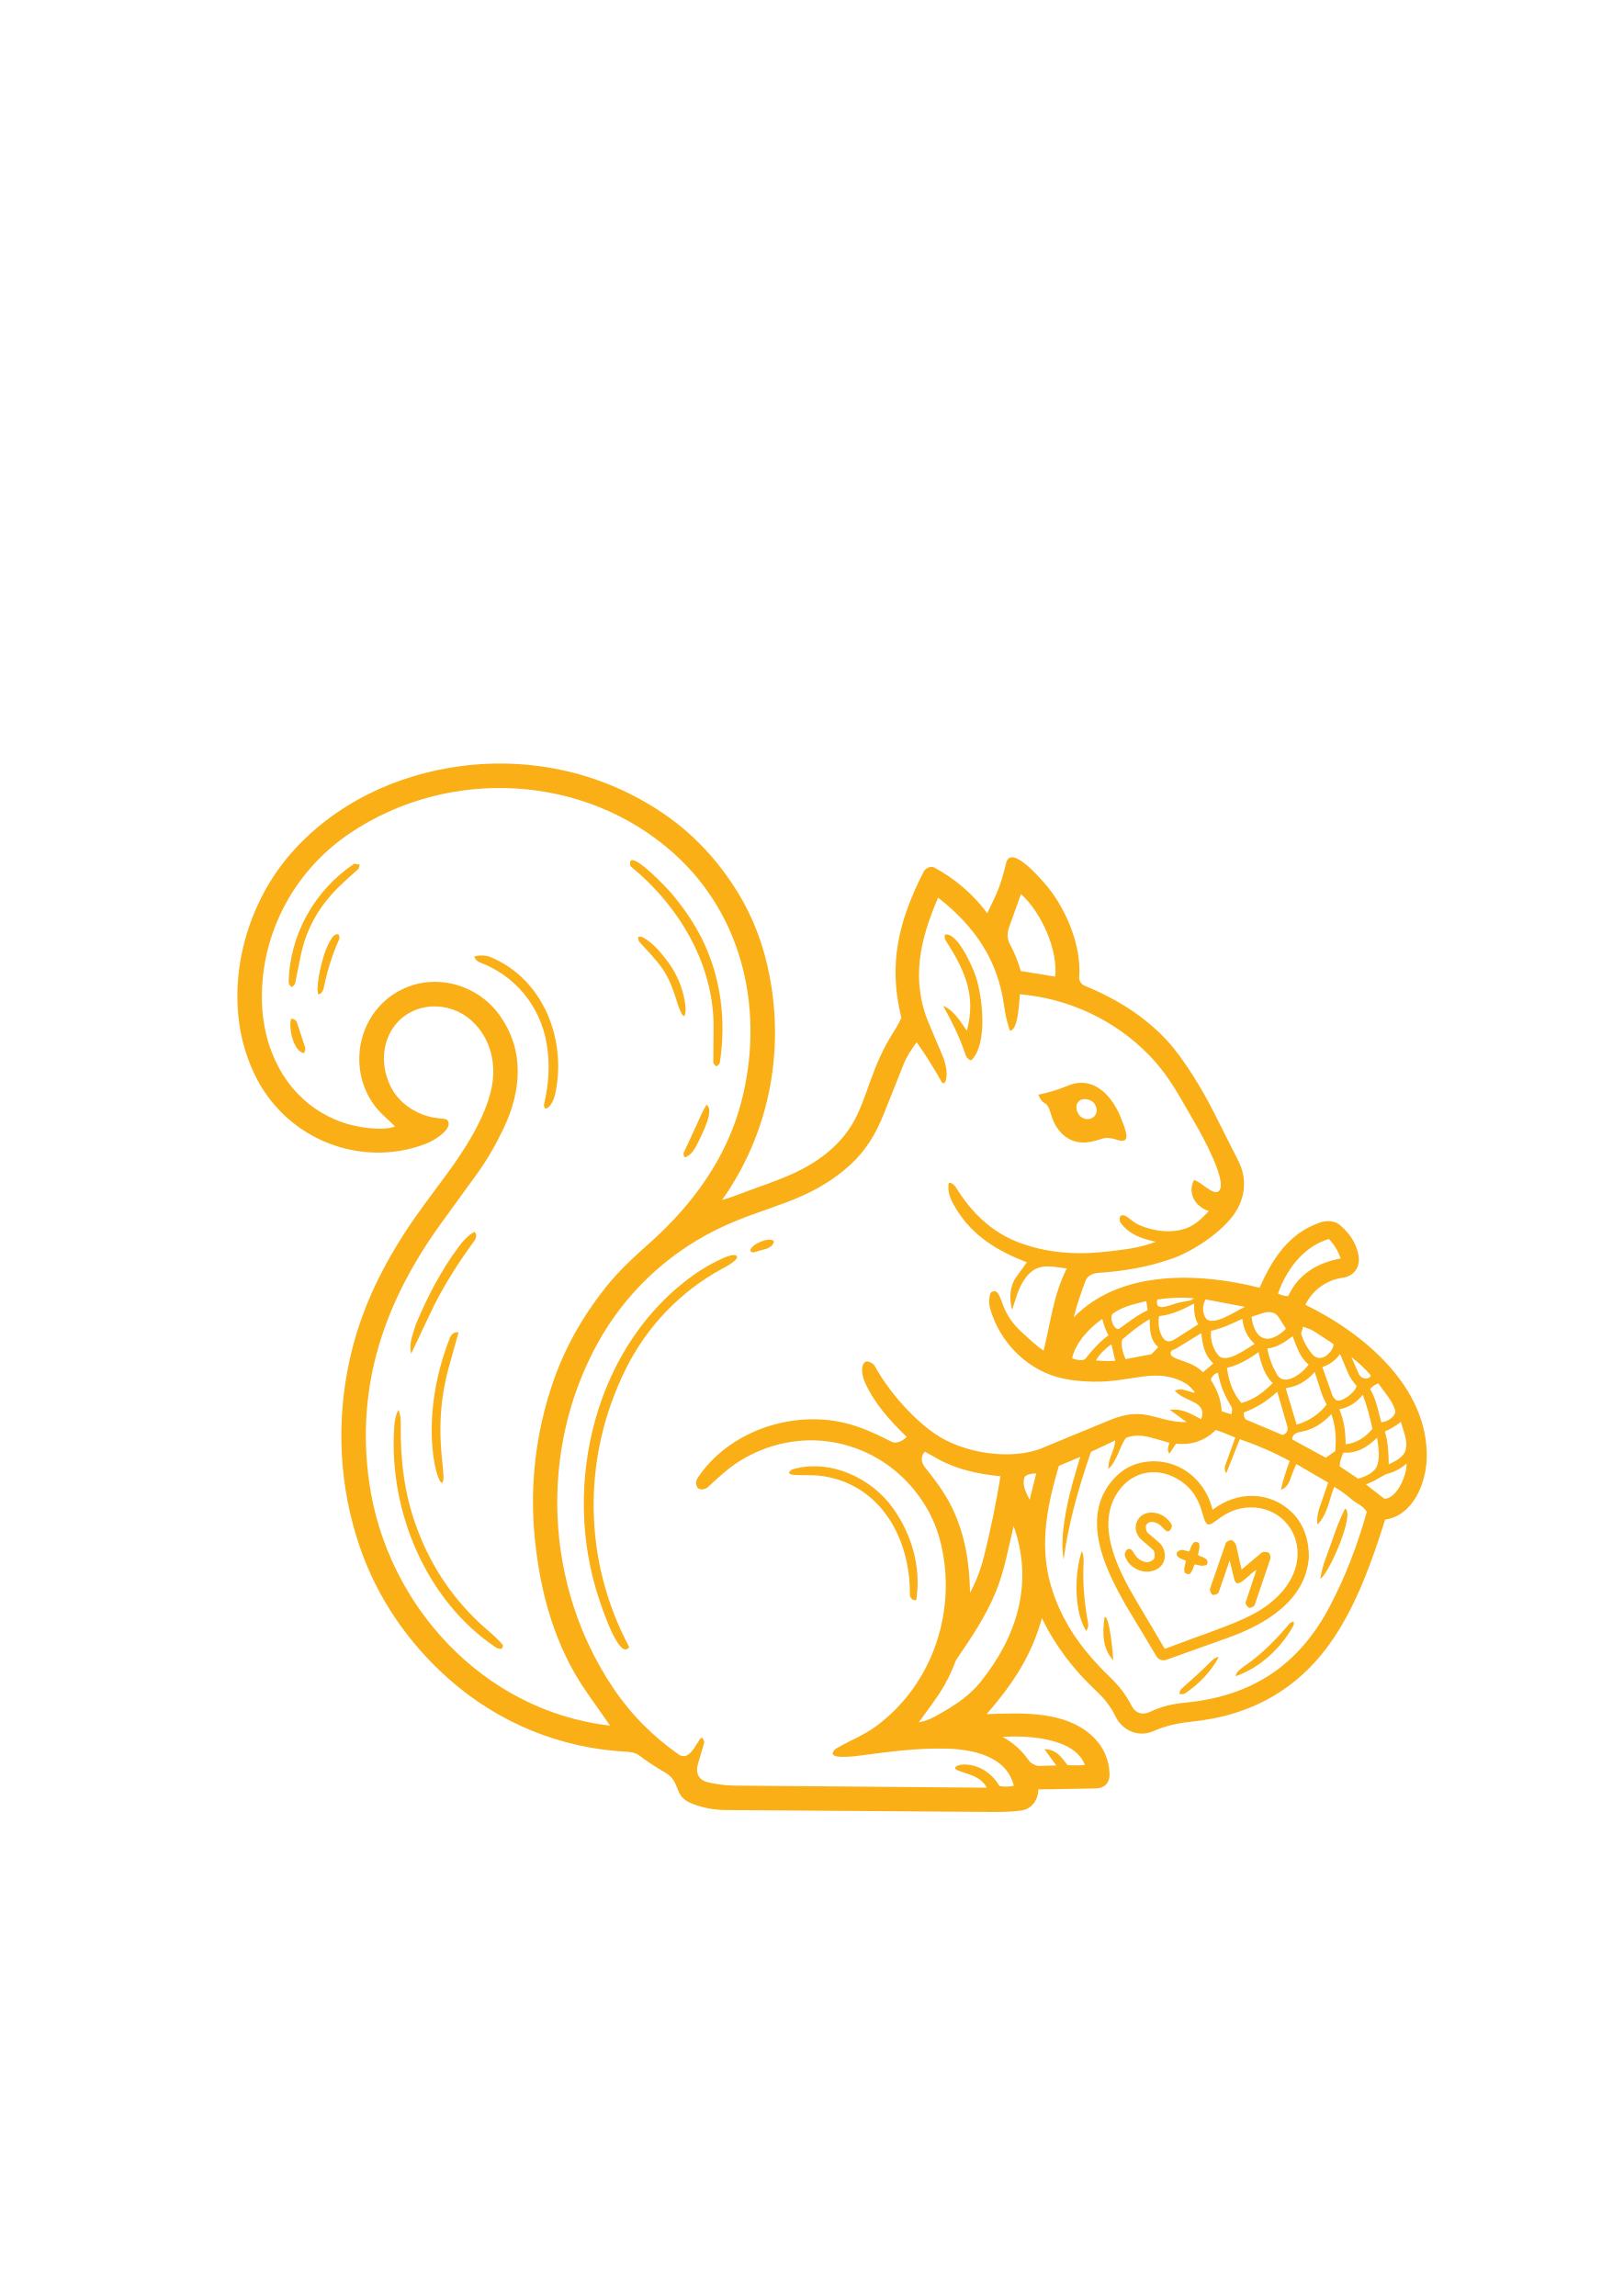
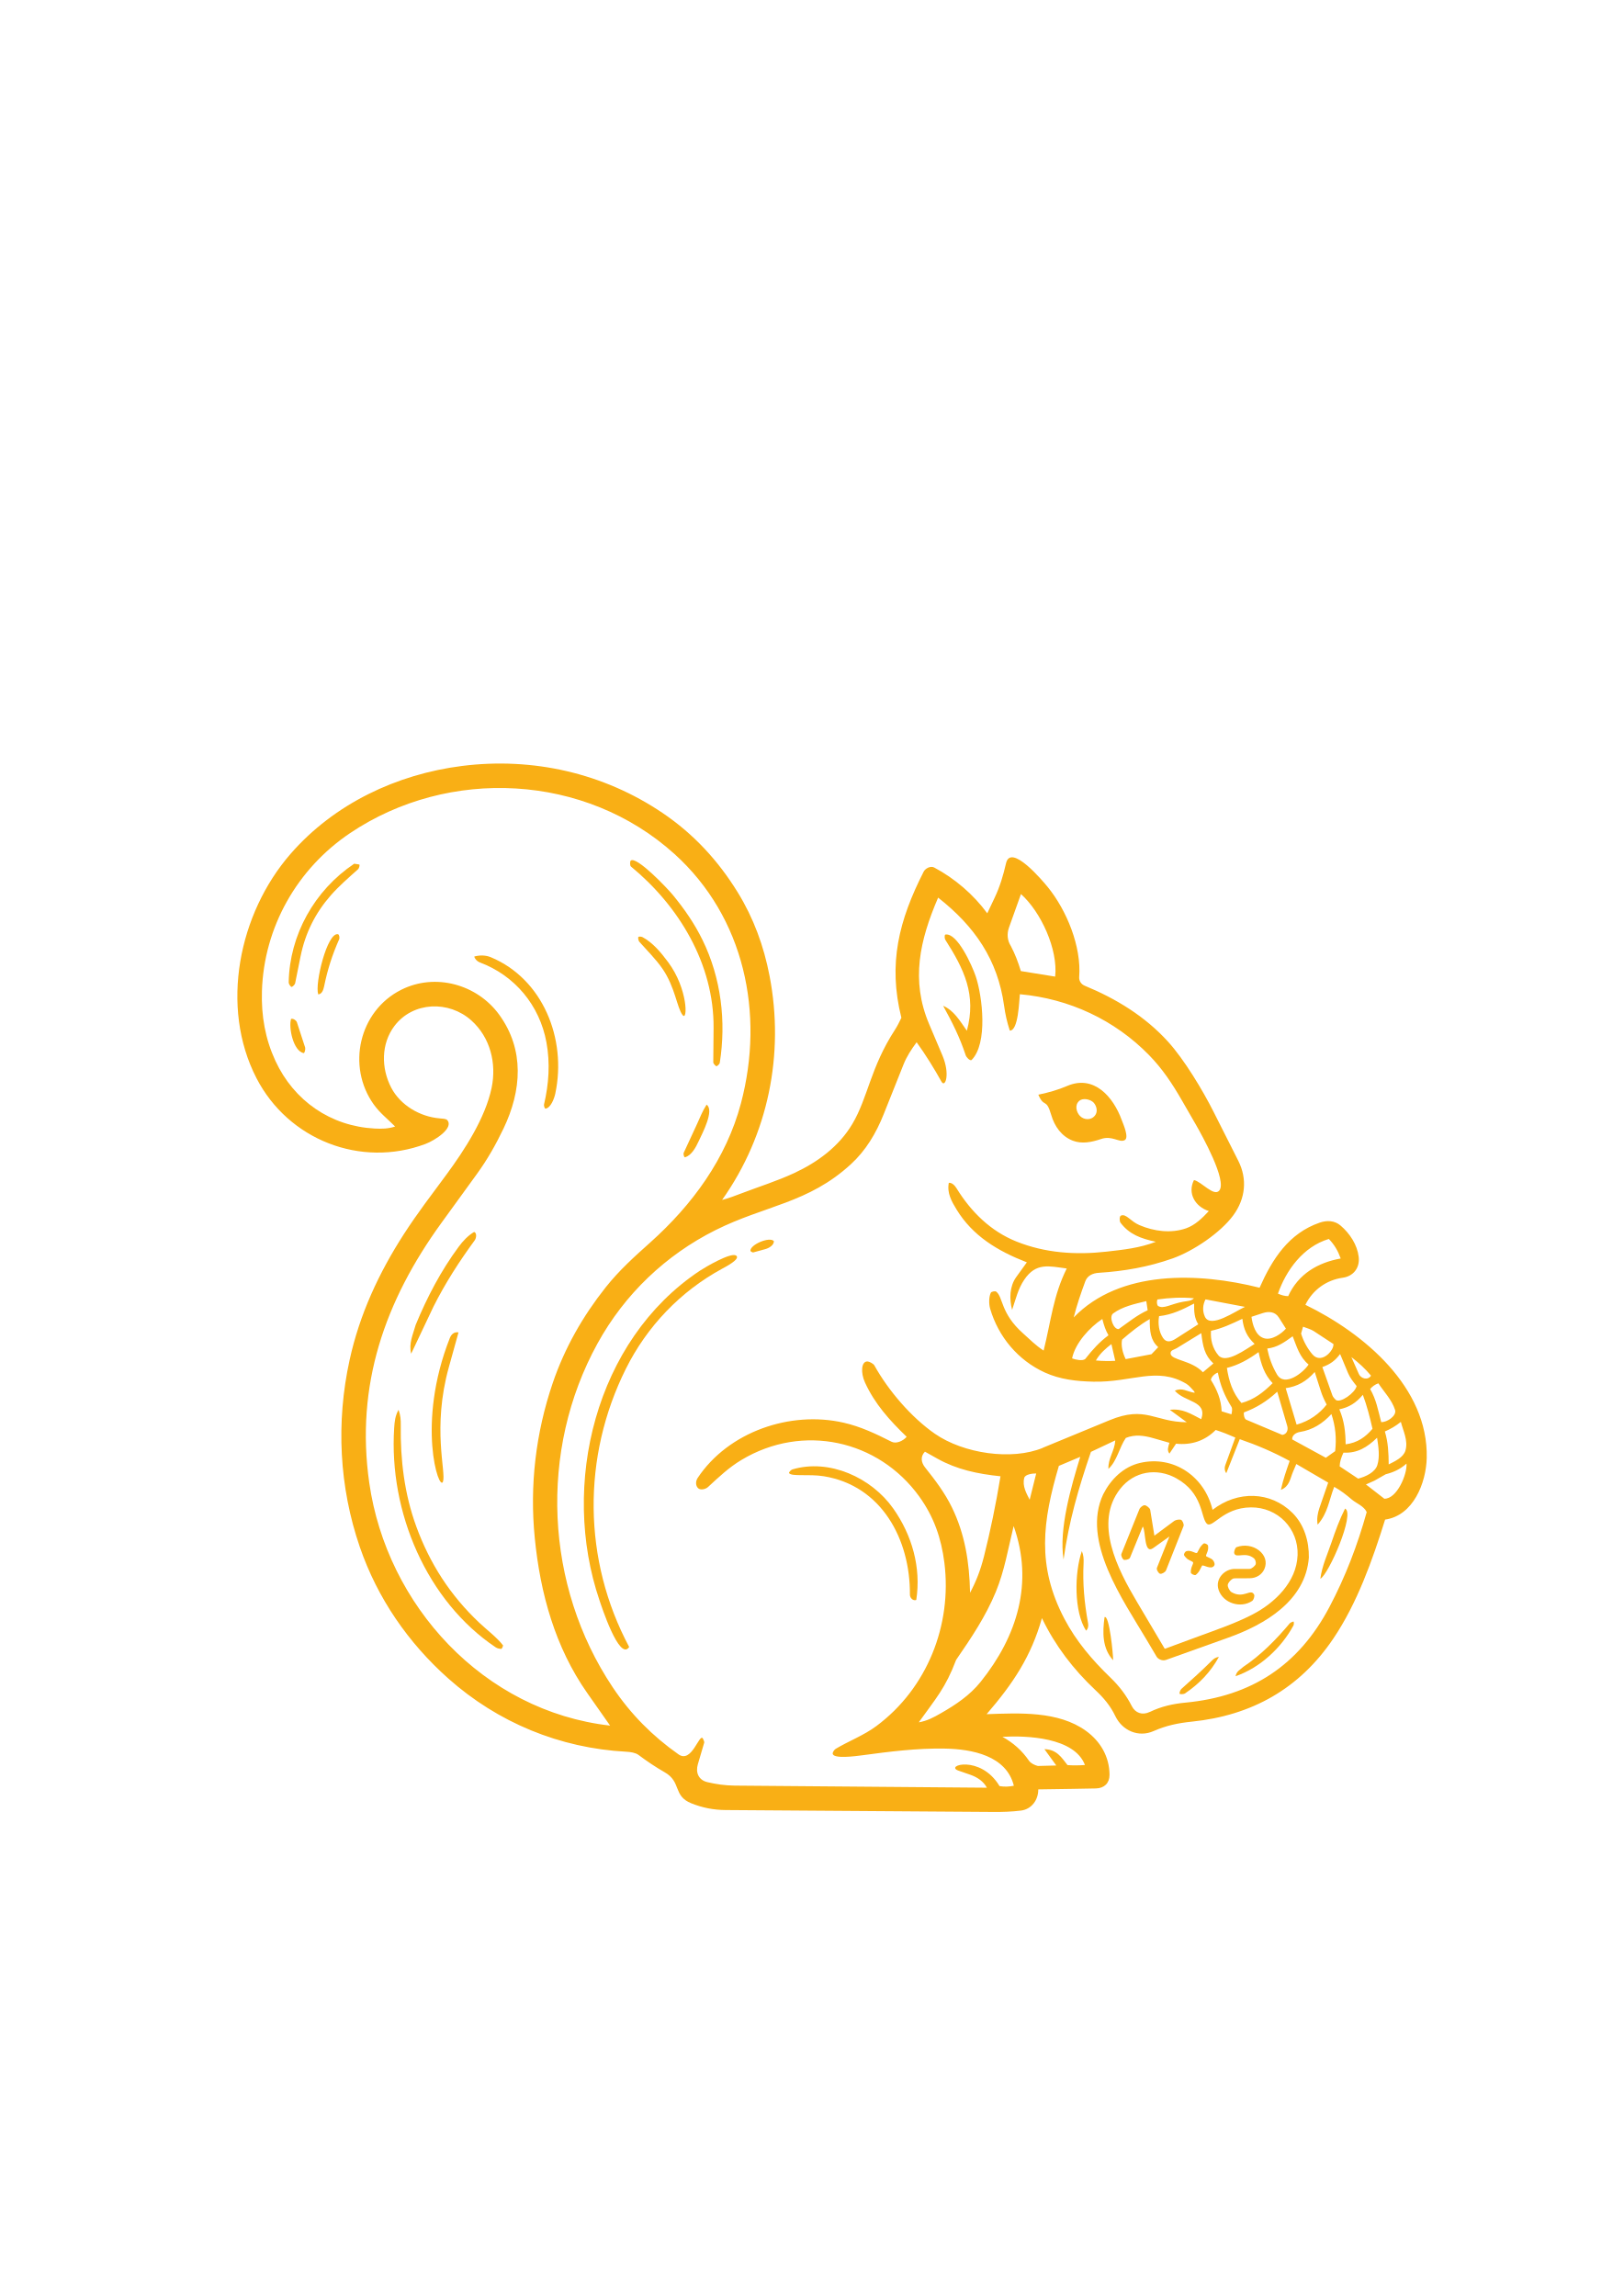
<svg xmlns="http://www.w3.org/2000/svg" id="Ebene_2" version="1.1" viewBox="0 0 595.28 841.89">
  <defs>
    <style>
      .st0 {
        fill: #f9af15;
      }
    </style>
  </defs>
  <g id="pP0cwv">
    <g>
-       <path class="st0" d="M478.53,478.42c21.59,10.49,45.13,30.32,44.53,56.16-.21,9.16-4.92,21.16-15.26,22.62-4.65,14.92-10.27,30.73-18.99,43.64-12.42,18.4-29.9,28.2-51.91,30.45-5,.51-9.47,1.45-13.99,3.46-5.53,2.45-11.46-.18-14-5.47-1.84-3.84-4.28-6.71-7.34-9.58-8.07-7.6-14.7-16.23-19.58-26.37-3.97,14.04-10.5,23.88-20.28,35.22,12.04-.42,26.27-1.21,36.4,6.1,5.38,3.88,8.62,9.53,8.66,16.13.02,3.03-1.91,4.94-5.03,5l-8.56.16-12.54.19c.07,3.82-2.45,7.3-6.37,7.77-3.41.41-6.53.53-10.15.5l-98.07-.7c-4.51-.03-8.55-.85-12.56-2.45-6.87-2.74-3.56-7.82-9.79-11.39-3.4-1.95-6.4-3.97-9.59-6.35-1.11-.83-2.87-1.1-4.46-1.19-24.36-1.29-47.09-10.65-65.31-26.87-14.7-13.09-25.96-29.42-32.41-48.16-7.59-22.06-8.77-45.76-3.77-68.57,3.66-16.73,10.7-31.92,19.91-46.2,4.97-7.71,10.26-14.58,15.67-21.92,6.63-9,14.19-20.7,16.49-31.7,1.88-9.01-.48-18.49-7.42-24.72-8.25-7.41-21.44-6.94-28.21,2.03-4.89,6.48-4.93,15.43-1.15,22.65,3.38,6.46,10.57,10.61,17.69,11.22,1.09.09,2.37.13,2.81.62,2.58,2.9-4.49,7.46-7.99,8.77-23.7,8.88-50.26-1.5-61.93-24.13-13.5-26.16-6.51-60.41,12.49-82.24,15.98-18.36,38.89-29.22,62.9-32.25,25.94-3.27,51.93,2.65,73.51,17.26,11.34,7.67,20.3,17.38,27.49,29.02,5.85,9.47,9.62,19.79,11.72,30.75,5.5,28.61-.45,58.17-17.41,82.11,2.42-.61,4.76-1.53,7.25-2.47,6.5-2.48,12.84-4.44,19.18-7.38,8.61-4,16.43-9.77,21.32-18.01,5.75-9.68,6.59-20.64,15.65-34.58.88-1.35,1.63-2.89,2.33-4.36-4.98-19.91-.88-35.76,8.17-53.57.61-1.2,2.53-2.23,3.87-1.52,7.51,4,14.36,9.85,19.45,16.79l2.71-5.73c1.93-4.08,3.14-8.14,4.17-12.62,1.73-7.5,13.49,6.5,15.31,8.74,6.87,8.46,12.38,21.73,11.51,32.98-.11,1.35.69,2.64,2.04,3.19,11.51,4.74,22.11,11.24,30.5,20.47,5.97,6.57,12.72,17.8,16.72,25.74l9.07,17.98c3.39,6.73,2.61,13.92-1.82,19.97-4.72,6.44-14.74,13.17-22.28,15.83-8.8,3.11-17.68,4.68-27.04,5.27-2.22.14-4.17,1-4.96,3.13-1.62,4.39-3.07,8.61-4.24,13.23,16.97-17.54,45.76-16.53,68.14-10.89,4.67-10.54,10.7-19.97,22.06-23.87,2.66-.91,5.46-.79,7.62,1.06,3.43,2.93,6.14,7.08,6.66,11.51.48,4.07-2.01,7.1-5.82,7.63-6.03.83-11.08,4.51-13.73,9.95ZM135.38,543.74c6.43,44.9,41.85,83.72,88.29,89l-8.38-11.95c-11.73-16.72-17.24-36.49-19.24-56.9-1.9-19.28.35-38.43,6.6-56.8,4.38-12.85,11.02-24.49,19.4-35.05,4.94-6.23,10.5-11.23,16.37-16.48,15.41-13.8,27.85-30.74,33.23-51.02,8.71-32.89,1.3-68.2-24.36-91.39-32.62-29.48-82.71-32.05-118.97-7.65-19.42,13.07-31.56,34.5-32.29,57.9-.28,9.12,1.23,17.58,4.94,25.59,6.79,14.66,20.27,23.97,36.4,24.82,2.53.13,4.94.11,7.49-.74-2.79-2.82-5.54-4.89-7.83-8.08-10.01-13.98-5.45-34.29,10.1-42.08,12.5-6.26,27.8-1.95,35.86,9.12,9.42,12.95,8.23,27.92,1.63,41.73-2.84,5.95-5.92,11.39-9.81,16.75l-12.98,17.9c-20.73,28.6-31.58,59.52-26.45,95.32ZM374.27,356.07l12.57,2.03c1.09-9.96-5.2-23.69-12.54-30.27l-4.41,12.34c-.8,2.25-.58,4.74.7,6.7,1.56,2.99,2.62,5.75,3.67,9.2ZM382.27,530.88l24.51-10.12c13.29-5.49,16.57.69,28.3.74l-6.2-4.55c4.68-.58,7.82,1.55,11.51,3.44,2.37-6.87-6.1-6.15-9.68-10.47,2.77-1.21,4.31.33,7.24.78.06.15.03.03-.11-.49-.89-.95-1.92-2.22-2.91-2.81-10.87-6.43-19.89-.46-34.08-.77-6.16-.14-12.22-.81-17.82-3.37-9.83-4.49-17.01-13.1-20.02-23.37-.53-1.8-.47-4.52.26-5.9.21-.4,1.57-.66,1.93-.39,2.64,1.99,1.51,7.9,9.91,15.35,2.47,2.19,4.55,4.37,7.5,6.28,2.73-10.95,3.5-20.1,8.47-30.1-6.49-.86-11.27-2.29-15.58,4.12-2.27,3.37-3.1,7.06-4.44,11.06-1.08-4.07-.93-8.65,1.49-12.02l3.91-5.42c-10.74-4.17-19.87-9.71-25.75-19.34-1.79-2.94-3.6-6.05-2.86-9.81,1.16-.12,2.18.94,2.86,2.04,5.29,8.57,12.44,15.66,21.91,19.47,10.53,4.23,21.77,4.99,33.02,3.72,6.26-.71,12.21-1.33,18.11-3.62-5.57-1.19-9.74-2.74-12.95-6.98-.42-.56-.47-2.38.18-2.63,1.94-.75,3.42,2.08,6.77,3.51,5.33,2.28,11.57,3.11,17.13,1.15,3.23-1.14,5.92-3.73,8.29-6.31-5.12-1.67-7.87-6.61-5.44-11.37,2.76.58,7.3,6.2,9.27,3.86,2.98-3.55-6.3-20.22-8.62-24.26l-5.14-8.92c-3.47-6.02-7.06-11.46-11.97-16.49-12.59-12.9-29.29-20.71-47.37-22.33-.27,2.33-.52,13.42-3.69,13.34-1.03-3.14-1.67-6.05-2.1-9.17-2.33-16.77-10.71-29.03-24.18-39.59-6.71,15.61-10.11,30.28-3.3,46.36l4.89,11.54c2.9,6.86,1.01,12.04-.37,9.56-2.55-4.6-5.83-9.92-9.1-14.43-2.02,2.75-3.63,5.21-4.8,8.14l-7.29,18.28c-2.79,6.98-6.5,13.24-12.02,18.31-15.62,14.35-31.44,15.06-49.63,24.16s-33.27,23.41-43.26,41.57c-21.58,39.23-19.32,88.84,5.6,126.09,6.58,9.83,14.58,17.87,24.11,24.57,4.89,3.44,7.61-7.87,8.91-5.84.14.22.59,1.23.52,1.49l-2.34,7.95c-.92,3.13.3,5.82,3.48,6.58,3.19.75,6.45,1.24,10.02,1.27l92.46.77c-1.24-2.34-3.53-3.87-6.11-4.76l-4.29-1.49c-5.34-1.85,8.02-6.02,15.04,5.66,1.78.32,3.63.21,5.24-.13-2.71-11.05-15.38-13.45-25.32-13.62-10.26-.18-20.14,1.09-30.32,2.46-1.88.25-10.96,1.53-10.77-.76.04-.48.64-1.35,1.12-1.63,4.98-2.96,10.25-4.88,14.92-8.36,18.58-13.81,27.76-37.02,24.91-59.82-1.14-9.09-3.86-16.88-9.22-24.33-14.94-20.72-42.64-26.94-65.19-13.4-4.62,2.77-8.25,6.24-12.23,9.91-.99.91-2.75,1.18-3.56.52-1.05-.87-1.08-2.59-.25-3.84,11.26-16.93,33.94-24.72,53.48-20.26,6.32,1.44,11.87,4.09,17.59,6.99,1.7.86,4.2-.25,5.55-1.81-6.29-6.06-11.69-12.07-15.26-19.86-1.74-3.79-1.36-8,1.02-7.75.67.07,2.06.83,2.4,1.44,5.13,9.24,13.56,19.07,22.18,25.05,10.56,7.32,28.22,9.87,39.56,5.18ZM472.27,475.26c3.7-8.09,10.82-12.29,19.26-13.8-1.03-2.87-2.37-5.12-4.36-7.16-9.48,2.85-15.68,11.54-18.65,20.05,1.32.57,2.44.9,3.75.92ZM433.81,477.31c1.77-.3,2.91-.27,3.91-1.26-4.39-.45-9.13-.18-13.39.44-.31.67-.24,2.07.27,2.39,2.01,1.24,4.73-.8,9.21-1.57ZM441.95,476.45c-1,2.01-1.18,4.17-.24,6.3,2.04,4.61,11.42-2.13,14.72-3.55M420.75,480.44l-.5-3.35c-4.41,1.08-8.65,1.96-12.16,4.52-1.66,1.21.2,6.01,2.06,5.72,3.65-2.57,6.75-5.15,10.59-6.88ZM431.1,490.84l8.21-5.26c-1.42-2.18-1.59-4.67-1.52-7.6-4.18,2.16-8.03,4.1-12.85,4.62-.49,2.77-.04,5.83,1.46,8.02,1.28,1.86,2.98,1.32,4.69.23ZM471.44,487.19l-2.61-4.11c-1.36-2.13-3.66-2.32-5.87-1.6l-4.15,1.36c.37,2.8,1.45,6.88,4.56,7.85,2.91.91,6.45-1.68,8.07-3.5ZM459.96,492.78c-2.85-2.68-4.03-5.44-4.49-9.21-3.87,1.83-7.39,3.52-11.5,4.41-.24,3.2.56,6.46,2.73,9.01,2.77,3.24,10.08-2.28,13.26-4.21ZM397.85,498.32c2.75-3.52,5.3-6.31,8.54-8.7-1.06-1.83-1.63-3.51-2.26-5.98-4.63,3.06-9.93,8.81-11.09,14.45,1.35.51,3.85,1.01,4.81.23ZM422.15,496.56l2.48-2.59c-2.87-2.53-3.14-5.89-3.11-10.3-3.76,2.19-6.85,4.7-10.15,7.54-.45,2.19.19,4.81,1.32,7.15l9.46-1.8ZM486.96,496.5c1-.94,1.96-2.33,1.91-3.67l-7.25-4.76c-1-.65-2.54-1.09-3.9-1.6l-.72,2.51c.82,2.74,2.31,5.48,4.19,7.68,1.61,1.89,3.92,1.58,5.78-.17ZM441.01,503.17l3.84-3.22c-3.29-3.04-3.86-6.38-4.44-11.12l-8.99,5.51c-.98.6-2.33.69-2.27,1.95.12,2.51,7.63,2.39,11.86,6.88ZM479.75,500.34c-3.37-2.82-4.3-6.52-5.84-10.36-3.15,2.3-5.7,4.09-9.32,4.5.64,3.25,1.82,6.52,3.57,9.49,2.84,4.84,9.77-.78,11.59-3.63ZM408.87,498.98l-1.41-6.14c-2.14,1.69-4.09,3.29-5.69,6.01,2.51.25,4.9.24,7.09.13ZM455.13,514.45c4.71-1.24,8.16-4.02,11.44-7.27-3.04-3.19-4.19-6.87-5.15-11.39-3.7,2.66-7.37,4.76-11.62,5.8.71,4.69,2.05,9.11,5.33,12.86ZM497.36,508.23c-1.21-1.51-2.45-3.08-3.13-4.72l-2.92-7.02c-1.85,2.45-3.58,3.74-6.52,4.78l3.7,10.42c.17.48.81,1.26,1.18,1.58,1.6,1.42,7.16-2.53,7.69-5.04ZM502.64,504.43c-2.12-2.55-4.51-4.74-7.21-6.82l2.76,6.23c.72,1.62,3.26,2.44,4.45.59ZM451.46,518.61c.25-1.03.39-2.15.02-2.74-2.52-4.06-4.07-7.81-5-12.56-1.02.29-2.45,1.55-2.55,2.67,2.23,3.53,3.79,7.24,3.94,11.51l3.58,1.11ZM486.38,515.03c-.96-1.83-1.62-3.32-2.15-4.98l-2.23-6.97c-3.12,3.52-6.36,5.3-10.64,5.93l4,13.37c4.63-1.29,8.42-4.01,11.01-7.36ZM506.37,521.45c2.18.11,5.77-2.34,5.08-4.48-1.19-3.69-3.97-6.5-6.12-9.73-1.17.36-2.38,1.27-3.01,2.09,2.25,3.89,2.88,7.65,4.05,12.13ZM470.1,526.15c1.65-.23,2.25-1.8,1.83-3.26l-3.67-12.58c-3.82,3.55-7.76,5.95-12.2,7.58-.21.67.12,2.38.8,2.67l13.24,5.58ZM493.33,529.6c4.27-.55,7.23-2.59,9.85-5.7-.98-4.31-2.04-8.44-3.54-12.45-2.5,2.97-5.08,4.61-8.62,5.31,1.84,4.28,2.27,8.42,2.31,12.84ZM486.07,534.53l3.42-2.43c.54-4.67.14-9.06-1.37-13.6-3.27,3.51-6.89,5.82-11.54,6.57-1.39.22-2.96,1.15-2.84,2.73l12.33,6.73ZM515.26,531.87c1.08-3.69-.93-7.41-1.68-10.5-1.98,1.59-3.72,2.58-5.87,3.52,1.24,4.05,1.36,7.92,1.41,12.08,2.35-1.19,5.41-2.59,6.14-5.09ZM421.5,627.75c4.28-2.07,8.54-3,13.13-3.44,24.19-2.31,41.41-13.58,52.76-35.06,5.9-11.18,10.26-22.6,13.67-34.81-1.04-2.22-3.87-3.24-5.37-4.52-2.12-1.81-4.16-3.41-6.55-4.73-1.92,4.92-2.31,9.63-6.07,13.86-.38-2.05,0-4.22.67-6.16l3.2-9.25-11.69-6.82-1.22,2.87c-1.05,2.47-1.27,5.37-4.43,6.6.82-3.8,1.95-6.97,3.21-10.59-5.94-3.25-11.97-5.81-18.3-7.99l-4.93,12.48c-.68-.93-.7-2.05-.37-2.94l3.68-10.13c-2.54-1.13-4.62-1.94-7.19-2.78-3.99,4.01-8.95,5.62-14.54,5.03l-2.43,3.64c-.95-1.27-.46-2.39,0-3.97l-5.99-1.72c-3.28-.94-6.71-1.43-9.99-.06-2.39,3.44-3.25,8.54-6.39,11.34-.14-3.96,2.28-6.51,2.52-10.44l-8.93,4.21c-4.56,13.35-8.1,25.55-10.03,39.48-1.79-11.15,2.82-26.94,6.12-37.66l-7.84,3.31c-5.97,20.29-8.21,36.58,2.04,56.1,4.31,8.21,10.18,15.08,16.86,21.53,3.25,3.14,5.83,6.5,7.84,10.47,1.27,2.5,3.85,3.45,6.56,2.13ZM497.91,542.18c2.8-.72,6.22-2.31,7.05-4.98.95-3.05.43-6.58-.1-10.02-3.61,3.51-7.23,5.74-12.33,5.47-.77,1.62-1.36,3.36-1.39,5.03l6.77,4.5ZM360.66,571.04c2.46-9.79,4.46-19.49,6.14-29.72-8.48-.88-16.03-2.49-23.11-6.45l-4.59-2.57c-1.75,1.78-1.4,3.95.05,5.78,3.7,4.64,7.24,9.29,9.87,14.71,4.74,9.77,6.38,19.97,6.62,31.24,2.28-4.27,3.87-8.47,5.01-13ZM501.42,544.81l6.09,4.73c4.58.15,8.44-8.95,8.14-12.87-2.41,2.13-4.78,3.18-7.63,3.91l-4.17,2.37c-.16.06-.27.13-.73.32l-2.35,1.05.66.5ZM377.5,549.9l2.39-9.61c-1.27-.04-4.04.3-4.38,1.6-.8,3.05.87,5.8,1.98,8.02ZM336.83,631.54c3.12-.54,5.48-1.82,8.15-3.36,5.43-3.11,10.57-6.54,14.54-11.49,13.42-16.72,19.49-36.36,12.1-57.12-2.07,8.5-3.35,16.39-6.54,24.13-3.74,9.06-9.02,16.91-14.55,24.94-3.92,10.36-7.32,13.98-13.7,22.91ZM382.91,641.38c4.49.09,6.27,3.03,8.46,5.84,1.94.15,4.35.13,6.39-.04-3.86-10.14-21.28-10.84-30.26-10.33,4.01,2.23,7.11,4.95,9.74,8.76.67.97,2.15,1.67,3.28,1.93l6.73-.18-4.34-5.97Z" />
-       <path class="st0" d="M230.67,603.9c-3.56,5.55-10.34-15.5-10.87-17.05-14.44-42.34-1.57-95.4,36.71-120.86,2.07-1.37,11.39-6.85,13.33-5.62s-4.23,4.37-5.04,4.81c-15.32,8.31-27.61,21.18-35.35,36.73-16.1,32.31-15.79,70.13,1.21,101.99Z" />
-       <path class="st0" d="M403.66,417.65c-3.5,1.2-7.04,1.87-10.33.62-4.12-1.57-6.72-5.25-7.93-9.43-1.88-6.48-2.55-2.38-4.73-7.44,4.02-.86,7.18-1.76,10.6-3.22,9.84-4.2,16.89,4.06,19.95,12.45.53,1.44,2.85,6.56,1.08,7.45-2.01,1.01-4.54-1.83-8.64-.43ZM401.62,408.77c1.07-1.65.05-3.99-1.05-4.8-1.33-.99-3.65-1.36-4.85-.35-1.85,1.55-1.09,4.22.2,5.56,1.45,1.51,4.27,1.79,5.7-.41Z" />
-       <path class="st0" d="M333.59,584.74c.16-20.41-10.48-40-31.54-43.43-5.5-.89-11.73.18-12.74-1.12-.24-.32.75-1.26,1.16-1.38,13.58-4.06,29,3,36.97,14.27,6.95,9.83,10.31,21.72,8.48,33.58-1.12.45-2.34-.69-2.33-1.92Z" />
-       <path class="st0" d="M354.01,386.85c-2.13-6.44-4.77-11.75-8.24-18.05,3.88,1.66,6.02,5.33,8.7,9.15,3.57-13.19-.99-22.53-7.93-33.4-.24-.38-.35-1.8.07-1.87,4.39-.73,9.81,11.48,11.1,15.29,2.48,7.35,4.54,24.73-1.54,30.74-.64.28-1.87-.97-2.16-1.85Z" />
-       <path class="st0" d="M280.58,458.02l-4.45,1.22c-.19.05-.98-.37-1-.56-.24-2.27,7.07-5.38,8.59-3.58.04,1.38-1.61,2.5-3.14,2.92Z" />
-       <path class="st0" d="M175.76,595.06c2.97,2.8,6.48,5.39,8.68,8.29-.11.47-.42,1.29-.74,1.27s-1.26-.1-1.94-.56c-25.3-16.93-39.24-49.6-37.25-80.45.15-2.36.37-4.5,1.61-6.67.74,2.14.84,3.69.81,5.65-.18,12.69,1.32,25.18,5.68,37.12,4.97,13.61,12.44,25.26,23.14,35.34Z" />
-       <path class="st0" d="M261.5,389.58l.11-12.6c.2-23.55-12.81-44.87-30.29-59.24-.43-.36-.39-1.89-.09-2.16,2.07-1.84,13.47,10.17,15.47,12.61,4.23,5.15,7.89,10.42,10.87,16.51,6.83,13.98,8.7,29.84,6.31,45.02-.07.46-.8,1.06-1.11,1.22s-1.27-.95-1.27-1.37Z" />
-       <path class="st0" d="M203.61,400.88c-.38,1.8-1.64,5.34-3.58,5.62-.39.06-.67-1.12-.58-1.52,1.76-7.5,2.29-15.11.89-22.75-2.48-13.57-11.6-24.56-24.48-29.35-.89-.33-1.86-1.34-1.97-2.15,2.08-.57,4.24-.5,6.07.27,19.1,7.97,27.85,29.97,23.64,49.88Z" />
-       <path class="st0" d="M164.56,501.29c-6.23,22.39-.93,38.53-2.16,41.99-1.4,3.95-9.86-21.25,2.5-52.62.51-1.3,1.5-2.38,3.2-2.11l-3.54,12.74Z" />
-       <path class="st0" d="M110.19,350.66l-1.99,9.9c-.08.41-.82,1.17-1.21,1.31s-1.16-1.12-1.15-1.58c.3-17.5,9.46-33.83,24.02-43.59l1.82.29c.38.06-.09,1.45-.38,1.71-3.38,3.03-6.97,6.13-9.99,9.56-5.65,6.42-9.39,13.84-11.11,22.4Z" />
-       <path class="st0" d="M150.74,496.38c-.95-3.82.67-7.01,1.65-10.57,4.2-10.18,9.22-19.78,15.76-28.64,1.57-2.13,3.39-4.09,5.68-5.45,1.02.36.85,2.18.2,3.08-5.7,7.81-10.79,15.68-15.12,24.33l-8.18,17.26Z" />
-       <path class="st0" d="M250.25,372.2c-2.1-2.73-2.71-10.24-7.42-17.05-2.41-3.48-5.66-6.68-8.45-9.83-.29-.32-.51-1.33-.38-1.68s1.19-.22,1.62.02c3.69,2.01,6.59,5.44,9.32,9.12,7.3,9.81,7.21,21.88,5.32,19.42Z" />
+       <path class="st0" d="M478.53,478.42c21.59,10.49,45.13,30.32,44.53,56.16-.21,9.16-4.92,21.16-15.26,22.62-4.65,14.92-10.27,30.73-18.99,43.64-12.42,18.4-29.9,28.2-51.91,30.45-5,.51-9.47,1.45-13.99,3.46-5.53,2.45-11.46-.18-14-5.47-1.84-3.84-4.28-6.71-7.34-9.58-8.07-7.6-14.7-16.23-19.58-26.37-3.97,14.04-10.5,23.88-20.28,35.22,12.04-.42,26.27-1.21,36.4,6.1,5.38,3.88,8.62,9.53,8.66,16.13.02,3.03-1.91,4.94-5.03,5l-8.56.16-12.54.19c.07,3.82-2.45,7.3-6.37,7.77-3.41.41-6.53.53-10.15.5l-98.07-.7c-4.51-.03-8.55-.85-12.56-2.45-6.87-2.74-3.56-7.82-9.79-11.39-3.4-1.95-6.4-3.97-9.59-6.35-1.11-.83-2.87-1.1-4.46-1.19-24.36-1.29-47.09-10.65-65.31-26.87-14.7-13.09-25.96-29.42-32.41-48.16-7.59-22.06-8.77-45.76-3.77-68.57,3.66-16.73,10.7-31.92,19.91-46.2,4.97-7.71,10.26-14.58,15.67-21.92,6.63-9,14.19-20.7,16.49-31.7,1.88-9.01-.48-18.49-7.42-24.72-8.25-7.41-21.44-6.94-28.21,2.03-4.89,6.48-4.93,15.43-1.15,22.65,3.38,6.46,10.57,10.61,17.69,11.22,1.09.09,2.37.13,2.81.62,2.58,2.9-4.49,7.46-7.99,8.77-23.7,8.88-50.26-1.5-61.93-24.13-13.5-26.16-6.51-60.41,12.49-82.24,15.98-18.36,38.89-29.22,62.9-32.25,25.94-3.27,51.93,2.65,73.51,17.26,11.34,7.67,20.3,17.38,27.49,29.02,5.85,9.47,9.62,19.79,11.72,30.75,5.5,28.61-.45,58.17-17.41,82.11,2.42-.61,4.76-1.53,7.25-2.47,6.5-2.48,12.84-4.44,19.18-7.38,8.61-4,16.43-9.77,21.32-18.01,5.75-9.68,6.59-20.64,15.65-34.58.88-1.35,1.63-2.89,2.33-4.36-4.98-19.91-.88-35.76,8.17-53.57.61-1.2,2.53-2.23,3.87-1.52,7.51,4,14.36,9.85,19.45,16.79l2.71-5.73c1.93-4.08,3.14-8.14,4.17-12.62,1.73-7.5,13.49,6.5,15.31,8.74,6.87,8.46,12.38,21.73,11.51,32.98-.11,1.35.69,2.64,2.04,3.19,11.51,4.74,22.11,11.24,30.5,20.47,5.97,6.57,12.72,17.8,16.72,25.74l9.07,17.98c3.39,6.73,2.61,13.92-1.82,19.97-4.72,6.44-14.74,13.17-22.28,15.83-8.8,3.11-17.68,4.68-27.04,5.27-2.22.14-4.17,1-4.96,3.13-1.62,4.39-3.07,8.61-4.24,13.23,16.97-17.54,45.76-16.53,68.14-10.89,4.67-10.54,10.7-19.97,22.06-23.87,2.66-.91,5.46-.79,7.62,1.06,3.43,2.93,6.14,7.08,6.66,11.51.48,4.07-2.01,7.1-5.82,7.63-6.03.83-11.08,4.51-13.73,9.95l-.04-.04ZM135.38,543.74c6.43,44.9,41.85,83.72,88.29,89l-8.38-11.95c-11.73-16.72-17.24-36.49-19.24-56.9-1.9-19.28.35-38.43,6.6-56.8,4.38-12.85,11.02-24.49,19.4-35.05,4.94-6.23,10.5-11.23,16.37-16.48,15.41-13.8,27.85-30.74,33.23-51.02,8.71-32.89,1.3-68.2-24.36-91.39-32.62-29.48-82.71-32.05-118.97-7.65-19.42,13.07-31.56,34.5-32.29,57.9-.28,9.12,1.23,17.58,4.94,25.59,6.79,14.66,20.27,23.97,36.4,24.82,2.53.13,4.94.11,7.49-.74-2.79-2.82-5.54-4.89-7.83-8.08-10.01-13.98-5.45-34.29,10.1-42.08,12.5-6.26,27.8-1.95,35.86,9.12,9.42,12.95,8.23,27.92,1.63,41.73-2.84,5.95-5.92,11.39-9.81,16.75l-12.98,17.9c-20.73,28.6-31.58,59.52-26.45,95.32h0ZM374.27,356.07l12.57,2.03c1.09-9.96-5.2-23.69-12.54-30.27l-4.41,12.34c-.8,2.25-.58,4.74.7,6.7,1.56,2.99,2.62,5.75,3.67,9.2h0ZM382.27,530.88l24.51-10.12c13.29-5.49,16.57.69,28.3.74l-6.2-4.55c4.68-.58,7.82,1.55,11.51,3.44,2.37-6.87-6.1-6.15-9.68-10.47,2.77-1.21,4.31.33,7.24.78.06.15.03.03-.11-.49-.89-.95-1.92-2.22-2.91-2.81-10.87-6.43-19.89-.46-34.08-.77-6.16-.14-12.22-.81-17.82-3.37-9.83-4.49-17.01-13.1-20.02-23.37-.53-1.8-.47-4.52.26-5.9.21-.4,1.57-.66,1.93-.39,2.64,1.99,1.51,7.9,9.91,15.35,2.47,2.19,4.55,4.37,7.5,6.28,2.73-10.95,3.5-20.1,8.47-30.1-6.49-.86-11.27-2.29-15.58,4.12-2.27,3.37-3.1,7.06-4.44,11.06-1.08-4.07-.93-8.65,1.49-12.02l3.91-5.42c-10.74-4.17-19.87-9.71-25.75-19.34-1.79-2.94-3.6-6.05-2.86-9.81,1.16-.12,2.18.94,2.86,2.04,5.29,8.57,12.44,15.66,21.91,19.47,10.53,4.23,21.77,4.99,33.02,3.72,6.26-.71,12.21-1.33,18.11-3.62-5.57-1.19-9.74-2.74-12.95-6.98-.42-.56-.47-2.38.18-2.63,1.94-.75,3.42,2.08,6.77,3.51,5.33,2.28,11.57,3.11,17.13,1.15,3.23-1.14,5.92-3.73,8.29-6.31-5.12-1.67-7.87-6.61-5.44-11.37,2.76.58,7.3,6.2,9.27,3.86,2.98-3.55-6.3-20.22-8.62-24.26l-5.14-8.92c-3.47-6.02-7.06-11.46-11.97-16.49-12.59-12.9-29.29-20.71-47.37-22.33-.27,2.33-.52,13.42-3.69,13.34-1.03-3.14-1.67-6.05-2.1-9.17-2.33-16.77-10.71-29.03-24.18-39.59-6.71,15.61-10.11,30.28-3.3,46.36l4.89,11.54c2.9,6.86,1.01,12.04-.37,9.56-2.55-4.6-5.83-9.92-9.1-14.43-2.02,2.75-3.63,5.21-4.8,8.14l-7.29,18.28c-2.79,6.98-6.5,13.24-12.02,18.31-15.62,14.35-31.44,15.06-49.63,24.16s-33.27,23.41-43.26,41.57c-21.58,39.23-19.32,88.84,5.6,126.09,6.58,9.83,14.58,17.87,24.11,24.57,4.89,3.44,7.61-7.87,8.91-5.84.14.22.59,1.23.52,1.49l-2.34,7.95c-.92,3.13.3,5.82,3.48,6.58,3.19.75,6.45,1.24,10.02,1.27l92.46.77c-1.24-2.34-3.53-3.87-6.11-4.76l-4.29-1.49c-5.34-1.85,8.02-6.02,15.04,5.66,1.78.32,3.63.21,5.24-.13-2.71-11.05-15.38-13.45-25.32-13.62-10.26-.18-20.14,1.09-30.32,2.46-1.88.25-10.96,1.53-10.77-.76.04-.48.64-1.35,1.12-1.63,4.98-2.96,10.25-4.88,14.92-8.36,18.58-13.81,27.76-37.02,24.91-59.82-1.14-9.09-3.86-16.88-9.22-24.33-14.94-20.72-42.64-26.94-65.19-13.4-4.62,2.77-8.25,6.24-12.23,9.91-.99.91-2.75,1.18-3.56.52-1.05-.87-1.08-2.59-.25-3.84,11.26-16.93,33.94-24.72,53.48-20.26,6.32,1.44,11.87,4.09,17.59,6.99,1.7.86,4.2-.25,5.55-1.81-6.29-6.06-11.69-12.07-15.26-19.86-1.74-3.79-1.36-8,1.02-7.75.67.07,2.06.83,2.4,1.44,5.13,9.24,13.56,19.07,22.18,25.05,10.56,7.32,28.22,9.87,39.56,5.18l-.03-.02ZM472.27,475.26c3.7-8.09,10.82-12.29,19.26-13.8-1.03-2.87-2.37-5.12-4.36-7.16-9.48,2.85-15.68,11.54-18.65,20.05,1.32.57,2.44.9,3.75.92h0ZM433.81,477.31c1.77-.3,2.91-.27,3.91-1.26-4.39-.45-9.13-.18-13.39.44-.31.67-.24,2.07.27,2.39,2.01,1.24,4.73-.8,9.21-1.57h0ZM441.95,476.45c-1,2.01-1.18,4.17-.24,6.3,2.04,4.61,11.42-2.13,14.72-3.55M420.75,480.44l-.5-3.35c-4.41,1.08-8.65,1.96-12.16,4.52-1.66,1.21.2,6.01,2.06,5.72,3.65-2.57,6.75-5.15,10.59-6.88h.01ZM431.1,490.84l8.21-5.26c-1.42-2.18-1.59-4.67-1.52-7.6-4.18,2.16-8.03,4.1-12.85,4.62-.49,2.77-.04,5.83,1.46,8.02,1.28,1.86,2.98,1.32,4.69.23h.01ZM471.44,487.19l-2.61-4.11c-1.36-2.13-3.66-2.32-5.87-1.6l-4.15,1.36c.37,2.8,1.45,6.88,4.56,7.85,2.91.91,6.45-1.68,8.07-3.5h0ZM459.96,492.78c-2.85-2.68-4.03-5.44-4.49-9.21-3.87,1.83-7.39,3.52-11.5,4.41-.24,3.2.56,6.46,2.73,9.01,2.77,3.24,10.08-2.28,13.26-4.21h0ZM397.85,498.32c2.75-3.52,5.3-6.31,8.54-8.7-1.06-1.83-1.63-3.51-2.26-5.98-4.63,3.06-9.93,8.81-11.09,14.45,1.35.51,3.85,1.01,4.81.23ZM422.15,496.56l2.48-2.59c-2.87-2.53-3.14-5.89-3.11-10.3-3.76,2.19-6.85,4.7-10.15,7.54-.45,2.19.19,4.81,1.32,7.15l9.46-1.8h0ZM486.96,496.5c1-.94,1.96-2.33,1.91-3.67l-7.25-4.76c-1-.65-2.54-1.09-3.9-1.6l-.72,2.51c.82,2.74,2.31,5.48,4.19,7.68,1.61,1.89,3.92,1.58,5.78-.17h-.01ZM441.01,503.17l3.84-3.22c-3.29-3.04-3.86-6.38-4.44-11.12l-8.99,5.51c-.98.6-2.33.69-2.27,1.95.12,2.51,7.63,2.39,11.86,6.88h0ZM479.75,500.34c-3.37-2.82-4.3-6.52-5.84-10.36-3.15,2.3-5.7,4.09-9.32,4.5.64,3.25,1.82,6.52,3.57,9.49,2.84,4.84,9.77-.78,11.59-3.63ZM408.87,498.98l-1.41-6.14c-2.14,1.69-4.09,3.29-5.69,6.01,2.51.25,4.9.24,7.09.13h.01ZM455.13,514.45c4.71-1.24,8.16-4.02,11.44-7.27-3.04-3.19-4.19-6.87-5.15-11.39-3.7,2.66-7.37,4.76-11.62,5.8.71,4.69,2.05,9.11,5.33,12.86ZM497.36,508.23c-1.21-1.51-2.45-3.08-3.13-4.72l-2.92-7.02c-1.85,2.45-3.58,3.74-6.52,4.78l3.7,10.42c.17.48.81,1.26,1.18,1.58,1.6,1.42,7.16-2.53,7.69-5.04ZM502.64,504.43c-2.12-2.55-4.51-4.74-7.21-6.82l2.76,6.23c.72,1.62,3.26,2.44,4.45.59h0ZM451.46,518.61c.25-1.03.39-2.15.02-2.74-2.52-4.06-4.07-7.81-5-12.56-1.02.29-2.45,1.55-2.55,2.67,2.23,3.53,3.79,7.24,3.94,11.51l3.58,1.11h.01ZM486.38,515.03c-.96-1.83-1.62-3.32-2.15-4.98l-2.23-6.97c-3.12,3.52-6.36,5.3-10.64,5.93l4,13.37c4.63-1.29,8.42-4.01,11.01-7.36h.01ZM506.37,521.45c2.18.11,5.77-2.34,5.08-4.48-1.19-3.69-3.97-6.5-6.12-9.73-1.17.36-2.38,1.27-3.01,2.09,2.25,3.89,2.88,7.65,4.05,12.13h0ZM470.1,526.15c1.65-.23,2.25-1.8,1.83-3.26l-3.67-12.58c-3.82,3.55-7.76,5.95-12.2,7.58-.21.67.12,2.38.8,2.67l13.24,5.58h0ZM493.33,529.6c4.27-.55,7.23-2.59,9.85-5.7-.98-4.31-2.04-8.44-3.54-12.45-2.5,2.97-5.08,4.61-8.62,5.31,1.84,4.28,2.27,8.42,2.31,12.84ZM486.07,534.53l3.42-2.43c.54-4.67.14-9.06-1.37-13.6-3.27,3.51-6.89,5.82-11.54,6.57-1.39.22-2.96,1.15-2.84,2.73l12.33,6.73ZM515.26,531.87c1.08-3.69-.93-7.41-1.68-10.5-1.98,1.59-3.72,2.58-5.87,3.52,1.24,4.05,1.36,7.92,1.41,12.08,2.35-1.19,5.41-2.59,6.14-5.09h0ZM421.5,627.75c4.28-2.07,8.54-3,13.13-3.44,24.19-2.31,41.41-13.58,52.76-35.06,5.9-11.18,10.26-22.6,13.67-34.81-1.04-2.22-3.87-3.24-5.37-4.52-2.12-1.81-4.16-3.41-6.55-4.73-1.92,4.92-2.31,9.63-6.07,13.86-.38-2.05,0-4.22.67-6.16l3.2-9.25-11.69-6.82-1.22,2.87c-1.05,2.47-1.27,5.37-4.43,6.6.82-3.8,1.95-6.97,3.21-10.59-5.94-3.25-11.97-5.81-18.3-7.99l-4.93,12.48c-.68-.93-.7-2.05-.37-2.94l3.68-10.13c-2.54-1.13-4.62-1.94-7.19-2.78-3.99,4.01-8.95,5.62-14.54,5.03l-2.43,3.64c-.95-1.27-.46-2.39,0-3.97l-5.99-1.72c-3.28-.94-6.71-1.43-9.99-.06-2.39,3.44-3.25,8.54-6.39,11.34-.14-3.96,2.28-6.51,2.52-10.44l-8.93,4.21c-4.56,13.35-8.1,25.55-10.03,39.48-1.79-11.15,2.82-26.94,6.12-37.66l-7.84,3.31c-5.97,20.29-8.21,36.58,2.04,56.1,4.31,8.21,10.18,15.08,16.86,21.53,3.25,3.14,5.83,6.5,7.84,10.47,1.27,2.5,3.85,3.45,6.56,2.13v.02ZM497.91,542.18c2.8-.72,6.22-2.31,7.05-4.98.95-3.05.43-6.58-.1-10.02-3.61,3.51-7.23,5.74-12.33,5.47-.77,1.62-1.36,3.36-1.39,5.03l6.77,4.5h0ZM360.66,571.04c2.46-9.79,4.46-19.49,6.14-29.72-8.48-.88-16.03-2.49-23.11-6.45l-4.59-2.57c-1.75,1.78-1.4,3.95.05,5.78,3.7,4.64,7.24,9.29,9.87,14.71,4.74,9.77,6.38,19.97,6.62,31.24,2.28-4.27,3.87-8.47,5.01-13h.01ZM501.42,544.81l6.09,4.73c4.58.15,8.44-8.95,8.14-12.87-2.41,2.13-4.78,3.18-7.63,3.91l-4.17,2.37c-.16.06-.27.13-.73.32l-2.35,1.05.66.5h0ZM377.5,549.9l2.39-9.61c-1.27-.04-4.04.3-4.38,1.6-.8,3.05.87,5.8,1.98,8.02h0ZM336.83,631.54c3.12-.54,5.48-1.82,8.15-3.36,5.43-3.11,10.57-6.54,14.54-11.49,13.42-16.72,19.49-36.36,12.1-57.12-2.07,8.5-3.35,16.39-6.54,24.13-3.74,9.06-9.02,16.91-14.55,24.94-3.92,10.36-7.32,13.98-13.7,22.91h0ZM382.91,641.38c4.49.09,6.27,3.03,8.46,5.84,1.94.15,4.35.13,6.39-.04-3.86-10.14-21.28-10.84-30.26-10.33,4.01,2.23,7.11,4.95,9.74,8.76.67.97,2.15,1.67,3.28,1.93l6.73-.18-4.34-5.97h0Z" />
+       <path class="st0" d="M230.67,603.9c-3.56,5.55-10.34-15.5-10.87-17.05-14.44-42.34-1.57-95.4,36.71-120.86,2.07-1.37,11.39-6.85,13.33-5.62s-4.23,4.37-5.04,4.81c-15.32,8.31-27.61,21.18-35.35,36.73-16.1,32.31-15.79,70.13,1.21,101.99h.01Z" />
+       <path class="st0" d="M403.66,417.65c-3.5,1.2-7.04,1.87-10.33.62-4.12-1.57-6.72-5.25-7.93-9.43-1.88-6.48-2.55-2.38-4.73-7.44,4.02-.86,7.18-1.76,10.6-3.22,9.84-4.2,16.89,4.06,19.95,12.45.53,1.44,2.85,6.56,1.08,7.45-2.01,1.01-4.54-1.83-8.64-.43h0ZM401.62,408.77c1.07-1.65.05-3.99-1.05-4.8-1.33-.99-3.65-1.36-4.85-.35-1.85,1.55-1.09,4.22.2,5.56,1.45,1.51,4.27,1.79,5.7-.41h0Z" />
+       <path class="st0" d="M333.59,584.74c.16-20.41-10.48-40-31.54-43.43-5.5-.89-11.73.18-12.74-1.12-.24-.32.75-1.26,1.16-1.38,13.58-4.06,29,3,36.97,14.27,6.95,9.83,10.31,21.72,8.48,33.58-1.12.45-2.34-.69-2.33-1.92h0Z" />
+       <path class="st0" d="M354.01,386.85c-2.13-6.44-4.77-11.75-8.24-18.05,3.88,1.66,6.02,5.33,8.7,9.15,3.57-13.19-.99-22.53-7.93-33.4-.24-.38-.35-1.8.07-1.87,4.39-.73,9.81,11.48,11.1,15.29,2.48,7.35,4.54,24.73-1.54,30.74-.64.28-1.87-.97-2.16-1.85h0Z" />
+       <path class="st0" d="M280.58,458.02l-4.45,1.22c-.19.05-.98-.37-1-.56-.24-2.27,7.07-5.38,8.59-3.58.04,1.38-1.61,2.5-3.14,2.92h0Z" />
+       <path class="st0" d="M175.76,595.06c2.97,2.8,6.48,5.39,8.68,8.29-.11.47-.42,1.29-.74,1.27s-1.26-.1-1.94-.56c-25.3-16.93-39.24-49.6-37.25-80.45.15-2.36.37-4.5,1.61-6.67.74,2.14.84,3.69.81,5.65-.18,12.69,1.32,25.18,5.68,37.12,4.97,13.61,12.44,25.26,23.14,35.34h.01Z" />
+       <path class="st0" d="M261.5,389.58l.11-12.6c.2-23.55-12.81-44.87-30.29-59.24-.43-.36-.39-1.89-.09-2.16,2.07-1.84,13.47,10.17,15.47,12.61,4.23,5.15,7.89,10.42,10.87,16.51,6.83,13.98,8.7,29.84,6.31,45.02-.07.46-.8,1.06-1.11,1.22s-1.27-.95-1.27-1.37h0Z" />
+       <path class="st0" d="M203.61,400.88c-.38,1.8-1.64,5.34-3.58,5.62-.39.06-.67-1.12-.58-1.52,1.76-7.5,2.29-15.11.89-22.75-2.48-13.57-11.6-24.56-24.48-29.35-.89-.33-1.86-1.34-1.97-2.15,2.08-.57,4.24-.5,6.07.27,19.1,7.97,27.85,29.97,23.64,49.88h0Z" />
+       <path class="st0" d="M164.56,501.29c-6.23,22.39-.93,38.53-2.16,41.99-1.4,3.95-9.86-21.25,2.5-52.62.51-1.3,1.5-2.38,3.2-2.11l-3.54,12.74h0Z" />
+       <path class="st0" d="M110.19,350.66l-1.99,9.9c-.08.41-.82,1.17-1.21,1.31s-1.16-1.12-1.15-1.58c.3-17.5,9.46-33.83,24.02-43.59l1.82.29c.38.06-.09,1.45-.38,1.71-3.38,3.03-6.97,6.13-9.99,9.56-5.65,6.42-9.39,13.84-11.11,22.4h-.01Z" />
+       <path class="st0" d="M150.74,496.38c-.95-3.82.67-7.01,1.65-10.57,4.2-10.18,9.22-19.78,15.76-28.64,1.57-2.13,3.39-4.09,5.68-5.45,1.02.36.85,2.18.2,3.08-5.7,7.81-10.79,15.68-15.12,24.33l-8.18,17.26h.01Z" />
+       <path class="st0" d="M250.25,372.2c-2.1-2.73-2.71-10.24-7.42-17.05-2.41-3.48-5.66-6.68-8.45-9.83-.29-.32-.51-1.33-.38-1.68s1.19-.22,1.62.02c3.69,2.01,6.59,5.44,9.32,9.12,7.3,9.81,7.21,21.88,5.32,19.42h-.01Z" />
      <path class="st0" d="M118.82,361.7c-.28,1.35-.81,2.81-2.15,2.92-1.34-3.86,3.29-22.88,7.24-22.06.48.1.66,1.34.45,1.81-2.52,5.66-4.26,11.06-5.54,17.33Z" />
-       <path class="st0" d="M256.21,418.32c-1.16,2.52-2.67,5.29-5.04,6.03-.37.12-.72-1.17-.51-1.64l4.89-10.57c1.15-2.48,1.89-4.57,3.49-7.08,2.98,2.01-1.59,10.57-2.83,13.26Z" />
+       <path class="st0" d="M256.21,418.32c-1.16,2.52-2.67,5.29-5.04,6.03-.37.12-.72-1.17-.51-1.64l4.89-10.57c1.15-2.48,1.89-4.57,3.49-7.08,2.98,2.01-1.59,10.57-2.83,13.26h0Z" />
      <path class="st0" d="M111.87,384.1c.16.48-.14,2.14-.57,2.05-3.77-.77-5.56-9.35-4.59-12.54.8-.25,1.92.55,2.14,1.23l3.02,9.26Z" />
-       <path class="st0" d="M427.41,608.66c-1.31.47-2.87-.33-3.36-1.17l-3.67-6.2c-8.67-14.63-24.01-36.25-15.92-53.38,2.77-5.49,7.41-10.09,13.53-11.5,12.3-2.84,23.64,4.98,26.55,17.21,9.17-7.12,21.28-6.86,29.3,1.13,4.3,4.28,6.1,10.39,6.01,16.38-1.23,15.84-16.08,24.54-29.52,29.35l-22.9,8.19ZM475.72,570.3c.36-9.85-7.3-17.66-17.11-17.58-10.5.09-14.19,8.14-16.26,5.88-2.14-2.33-1.27-11.16-11.22-16.61-7.06-3.86-15.39-2.52-20.45,3.94-9.78,12.47-.91,29.51,6.06,41.29l10.28,17.36,12.62-4.65c6.7-2.47,13.25-4.68,19.59-7.96,8.08-4.18,16.12-11.86,16.48-21.67Z" />
-       <path class="st0" d="M452.99,614.62c.34-1.85,1.64-2.33,2.83-3.43,6.42-4.27,12.18-10.14,17.02-15.95.25-.29,1.05-.6,1.32-.66s.23,1.1.05,1.43c-4.4,8.15-12.18,15.5-21.23,18.62Z" />
-       <path class="st0" d="M484.06,578.9c.63-4.8,2.61-8.95,4.1-13.36,1.45-4.29,2.91-8.28,4.96-12.38,3.79,1.75-5.98,24.06-9.05,25.74Z" />
-       <path class="st0" d="M398.9,595.16c.2,1.07,0,2.12-.73,2.76-4.46-6.87-4.31-21.17-1.55-29.17.61,1.42.72,2.86.64,4.42-.38,7.43.27,14.46,1.64,21.99Z" />
-       <path class="st0" d="M434.36,620.99c-.36.24-1.91.36-1.93-.02s.29-1.34.68-1.68c3.7-3.28,7.58-6.79,11.16-10.36.72-.72,1.46-1.24,2.6-1.39-3.02,5.53-7.17,9.86-12.52,13.46Z" />
+       <path class="st0" d="M427.41,608.66c-1.31.47-2.87-.33-3.36-1.17l-3.67-6.2c-8.67-14.63-24.01-36.25-15.92-53.38,2.77-5.49,7.41-10.09,13.53-11.5,12.3-2.84,23.64,4.98,26.55,17.21,9.17-7.12,21.28-6.86,29.3,1.13,4.3,4.28,6.1,10.39,6.01,16.38-1.23,15.84-16.08,24.54-29.52,29.35l-22.9,8.19h-.02ZM475.72,570.3c.36-9.85-7.3-17.66-17.11-17.58-10.5.09-14.19,8.14-16.26,5.88-2.14-2.33-1.27-11.16-11.22-16.61-7.06-3.86-15.39-2.52-20.45,3.94-9.78,12.47-.91,29.51,6.06,41.29l10.28,17.36,12.62-4.65c6.7-2.47,13.25-4.68,19.59-7.96,8.08-4.18,16.12-11.86,16.48-21.67h.01Z" />
+       <path class="st0" d="M452.99,614.62c.34-1.85,1.64-2.33,2.83-3.43,6.42-4.27,12.18-10.14,17.02-15.95.25-.29,1.05-.6,1.32-.66s.23,1.1.05,1.43c-4.4,8.15-12.18,15.5-21.23,18.62h.01Z" />
+       <path class="st0" d="M484.06,578.9c.63-4.8,2.61-8.95,4.1-13.36,1.45-4.29,2.91-8.28,4.96-12.38,3.79,1.75-5.98,24.06-9.05,25.74h-.01Z" />
+       <path class="st0" d="M398.9,595.16c.2,1.07,0,2.12-.73,2.76-4.46-6.87-4.31-21.17-1.55-29.17.61,1.42.72,2.86.64,4.42-.38,7.43.27,14.46,1.64,21.99h0Z" />
+       <path class="st0" d="M434.36,620.99c-.36.24-1.91.36-1.93-.02s.29-1.34.68-1.68c3.7-3.28,7.58-6.79,11.16-10.36.72-.72,1.46-1.24,2.6-1.39-3.02,5.53-7.17,9.86-12.52,13.46h0Z" />
      <path class="st0" d="M404.95,592.96c1.78-.87,3.17,13.9,3.15,15.82-4.01-4.37-3.94-10.23-3.15-15.82Z" />
-       <path class="st0" d="M456.66,587.58l3.94-11.83c-2.05.55-7.04,7.65-8.05,3.51l-1.74-7.09-4.02,11.7c-.22.65-1.69,1.13-2.26.9s-1.11-1.69-.87-2.37l5.73-16.55c.21-.59,1.69-1.32,2.25-1.07s1.4,1.24,1.55,1.92l1.99,8.82,7.35-6.19c.5-.42,2.15-.35,2.64.05s.75,1.66.49,2.41l-5.66,16.69c-.2.58-1.39,1.11-1.94,1.08s-1.56-1.42-1.38-1.96Z" />
-       <path class="st0" d="M424.38,575.25c-4.51,2.67-10.65-.08-11.98-4.91-.19-.69.43-2.01.93-2.23,2.57-1.11,1.78,3.72,6.86,4.69.88.17,2.47-.5,2.86-1.18.43-.74.36-2.76-.29-3.32l-4.21-3.65c-1.93-1.68-2.62-4.05-1.91-6.22.82-2.53,3.08-3.95,5.95-3.8,2.88.15,5.51,1.86,6.97,4.42.3.53-.32,2.02-.86,2.32-1.78,1.01-2.6-3.33-6.73-3.33-.6,0-1.55.66-1.78,1.18-.27.61.01,2.35.54,2.8l4.15,3.55c2.84,2.43,3.14,7.51-.51,9.68Z" />
-       <path class="st0" d="M438.31,573.67c-.84-.19-.51,1.78-2.08,3.4-.35.36-1.79-.04-1.93-.52s-.15-1.5-.02-2.03l.47-2c.16-.7-3.68-.88-3.35-3,.12-.76,1.55-1.38,2.45-1.15l1.87.48c.78.2.4-1.92,2.15-3.36.36-.3,1.64.02,1.75.48s.13,1.57.03,2.03l-.43,1.99c-.17.78,2.41.6,3.37,2.21.24.4.08,1.47-.35,1.67s-1.64.32-2.1.22l-1.83-.42Z" />
+       <path class="st0" d="M414.21,571.28c-.22.53-1.89.92-2.32.59s-.99-1.51-.77-2.08l6.58-16.35c.29-.74,1.31-1.52,1.94-1.51s1.93,1.04,2.04,1.68l1.54,9.48,7.26-5.39c.56-.42,1.84-.62,2.43-.45s1.23,1.69,1.01,2.28l-6.44,16.29c-.26.67-1.62,1.43-2.2,1.23s-1.38-1.52-1.13-2.16l4.57-11.49-5.94,4.24c-3.46,2.48-2.62-6.15-3.82-7.91l-4.72,11.54h-.03Z" />
+       <path class="st0" d="M446.76,582.96c-1.36-4.02,2.18-7.68,5.92-7.68h5.46c.7.01,2.04-1.12,2.23-1.76.16-.54-.13-1.66-.58-2.05-3.13-2.69-6.58.07-7.28-1.86-.21-.58.29-2.11.86-2.32,2.78-.99,5.88-.57,8.17,1.19,2.27,1.76,3.06,4.31,2.04,6.76-.88,2.11-2.94,3.46-5.5,3.47l-5.57.03c-.86,0-2.23,1.49-2.38,2.33-.15.77.62,2.31,1.4,2.76,4.49,2.57,7.03-1.6,8.26.91.24.49-.15,1.9-.75,2.3-4.16,2.8-10.61.88-12.29-4.08h0Z" />
+       <path class="st0" d="M437.22,572.68l-1.66-.87c-.41-.22-1.25-1.1-1.45-1.54s.38-1.35.82-1.49c1.78-.6,3.62,1.22,4,.52l.97-1.79c.22-.41.96-1.24,1.35-1.52s1.56.31,1.64.78c.39,2.23-1.28,3.59-.56,3.95l1.73.85c.83.41,1.51,1.81,1.11,2.47-1.13,1.82-4.16-.54-4.5.09l-.95,1.82c-.25.49-.92,1.25-1.34,1.53s-1.77-.36-1.8-.86c-.14-2.25,1.4-3.53.64-3.93h0Z" />
    </g>
  </g>
</svg>
